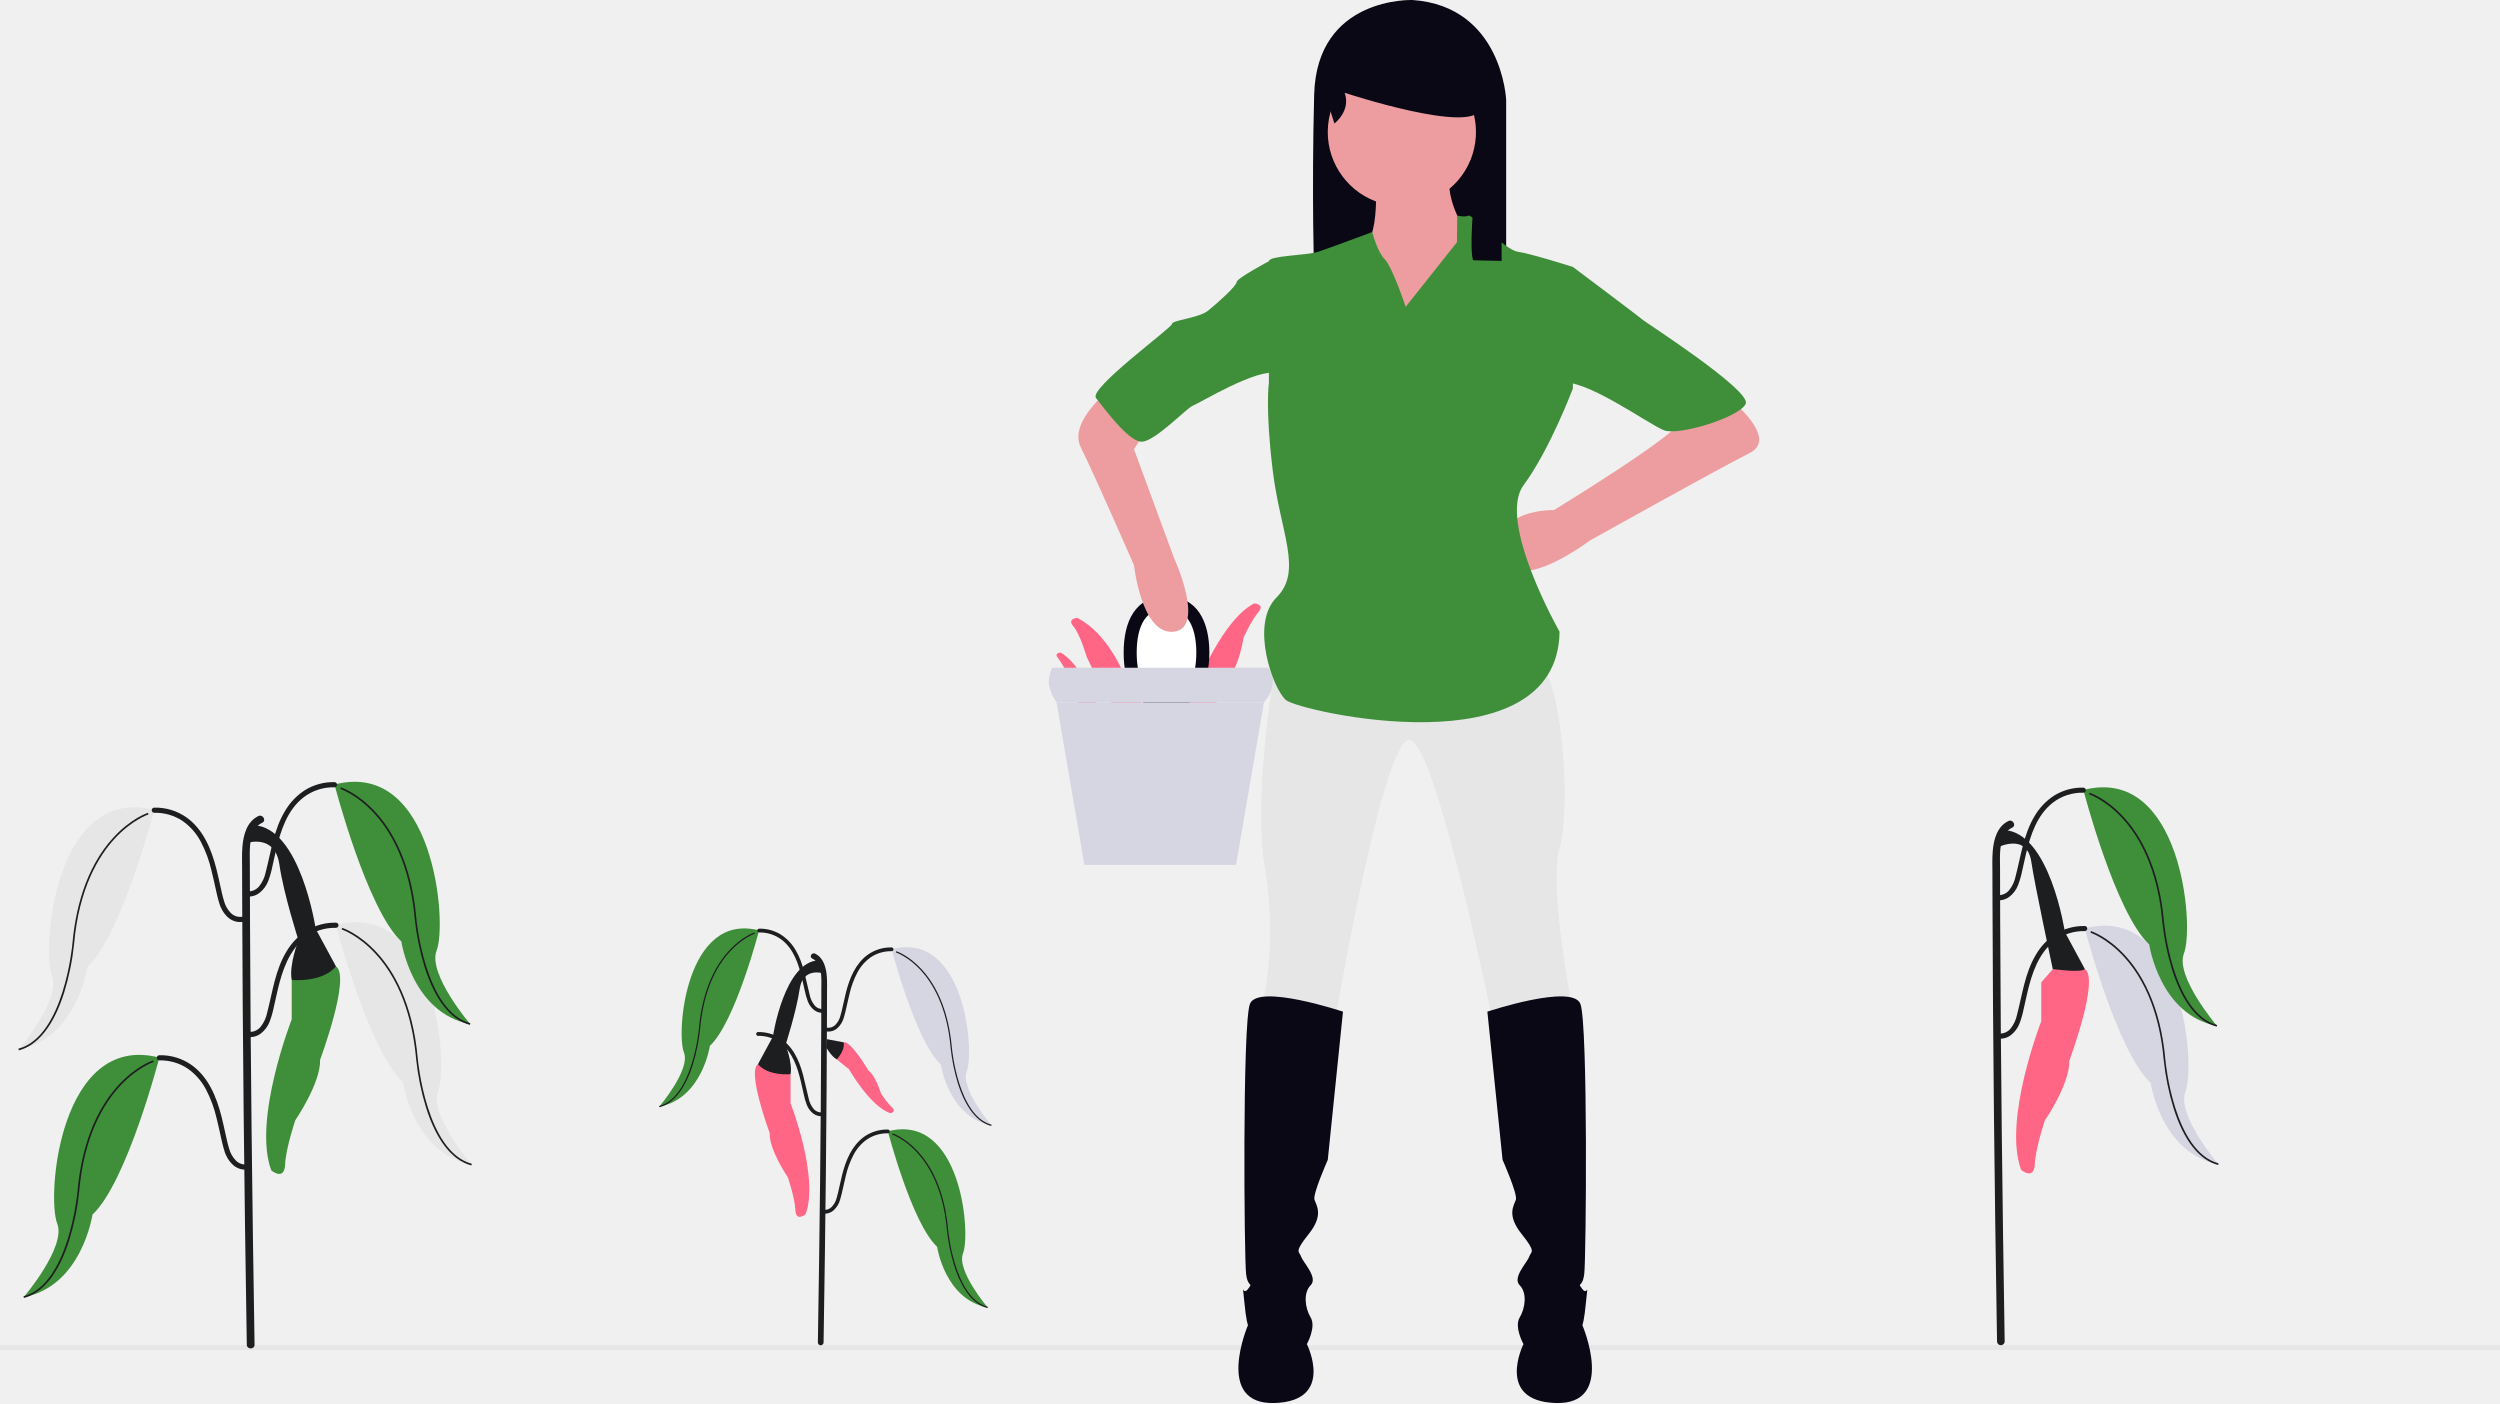
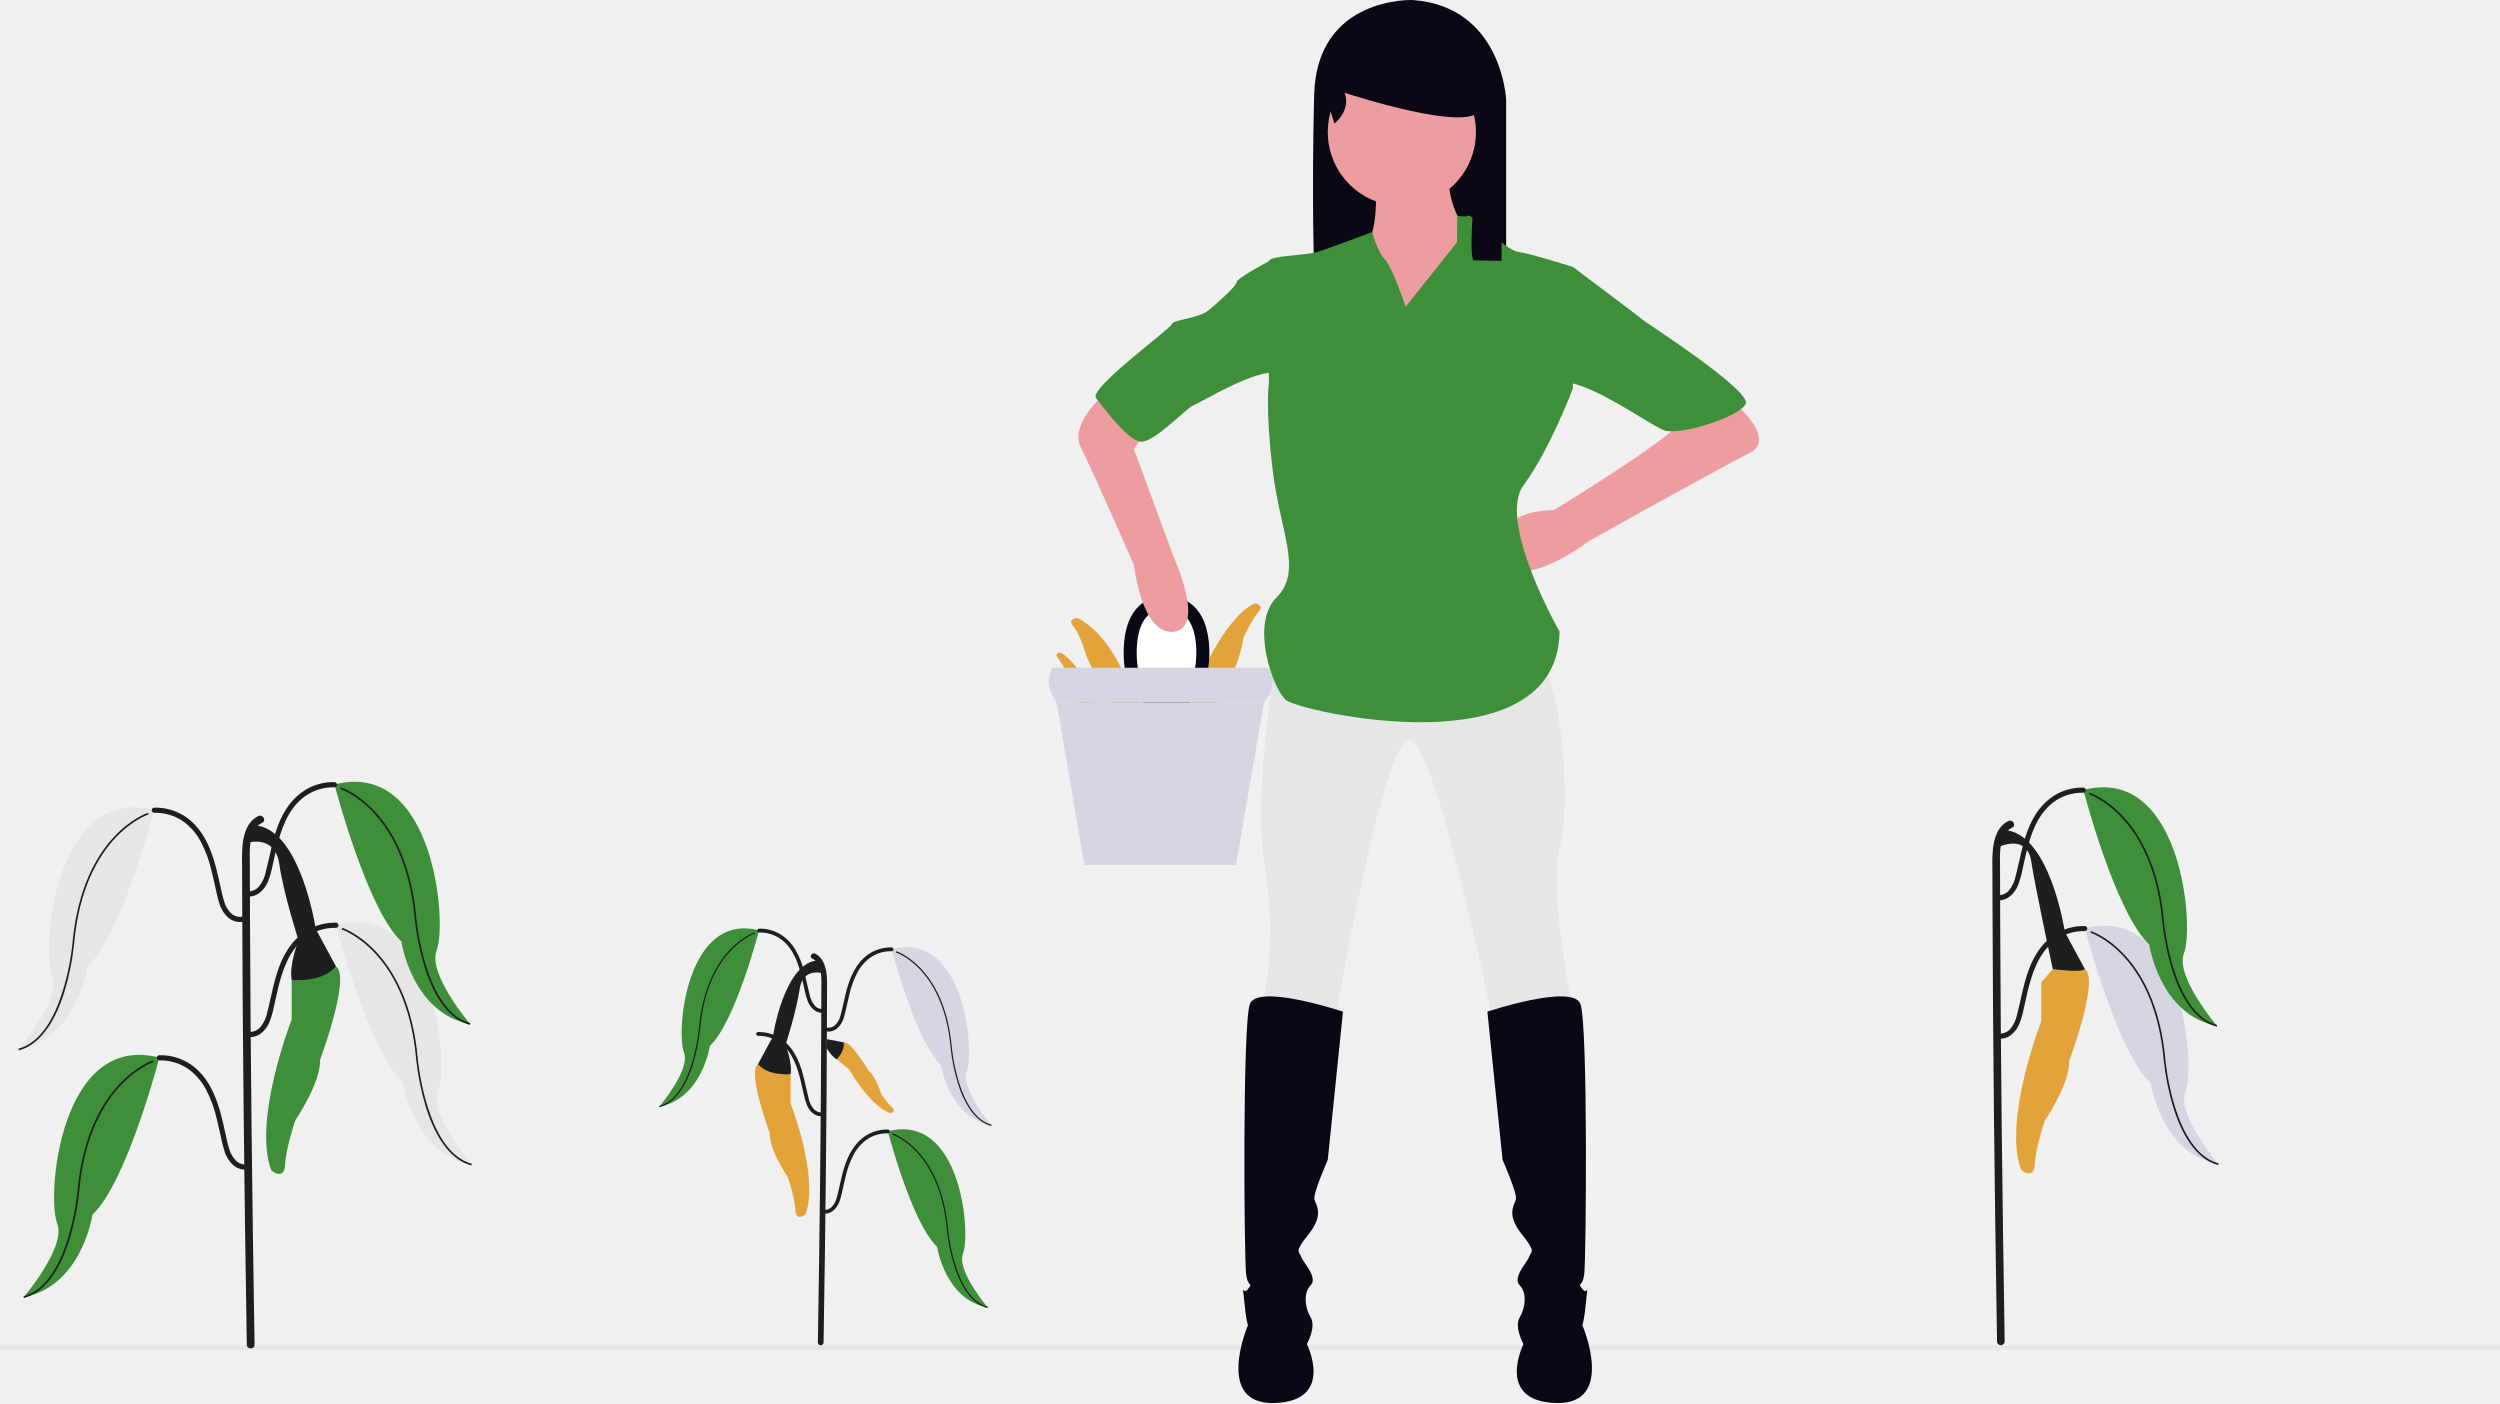
<svg xmlns="http://www.w3.org/2000/svg" width="960" height="538.769" viewBox="0 0 960 538.769">
  <g transform="translate(-476 -262.593)">
    <rect width="960" height="1.853" transform="translate(476 779.151)" fill="#e6e6e6" />
-     <path d="M6.187,0,3.221,3.381v9.451S-2.851,28.573,1.679,40.6c0,0,3.123,2.614,3.3-1.394S9.211,27.23,9.211,27.23,17.446,2.549,13.82.142L6.187,0Z" transform="translate(918.579 528.418) rotate(137)" fill="#ff6584" />
-     <path d="M9.419,51.692l-3.078-3.51V38.373S-3.422,13.349,1.28.869c0,0,3.241-2.713,3.429,1.447S7.249,13.349,7.249,13.349s6.33,9.224,6.149,15.012c0,0,7.707,20.685,3.944,23.184l-7.923.147Z" transform="translate(957.304 492.801) rotate(43)" fill="#ff6584" />
-     <path d="M5.779,0,3.891,2.153V8.172S-2.1,23.525.786,31.182c0,0,1.989,1.665,2.1-.888a32.486,32.486,0,0,1,1.558-6.769s3.884-5.659,3.773-9.21c0,0,4.729-12.692,2.42-14.225L5.779,0Z" transform="translate(905.036 535.45) rotate(137)" fill="#ff6584" />
+     <path d="M6.187,0,3.221,3.381v9.451S-2.851,28.573,1.679,40.6c0,0,3.123,2.614,3.3-1.394S9.211,27.23,9.211,27.23,17.446,2.549,13.82.142L6.187,0Z" transform="translate(918.579 528.418) rotate(137)" fill="#E3A33B" />
+     <path d="M9.419,51.692l-3.078-3.51V38.373S-3.422,13.349,1.28.869c0,0,3.241-2.713,3.429,1.447S7.249,13.349,7.249,13.349s6.33,9.224,6.149,15.012c0,0,7.707,20.685,3.944,23.184l-7.923.147Z" transform="translate(957.304 492.801) rotate(43)" fill="#E3A33B" />
+     <path d="M5.779,0,3.891,2.153V8.172S-2.1,23.525.786,31.182c0,0,1.989,1.665,2.1-.888a32.486,32.486,0,0,1,1.558-6.769s3.884-5.659,3.773-9.21c0,0,4.729-12.692,2.42-14.225L5.779,0Z" transform="translate(905.036 535.45) rotate(137)" fill="#E3A33B" />
    <g transform="translate(878.709 491.584)">
      <g transform="translate(11.576 0)" fill="#fff">
        <path d="M 33.53 40.798 C 31.053 40.798 28.888 40.321 27.094 39.382 C 25.456 38.523 24.068 37.244 22.968 35.579 C 20.83 32.343 19.701 27.526 19.701 21.649 C 19.701 15.771 20.83 10.954 22.968 7.719 C 24.068 6.054 25.456 4.774 27.094 3.916 C 28.888 2.976 31.053 2.5 33.53 2.5 C 36.012 2.5 38.194 2.978 40.014 3.921 C 41.682 4.785 43.101 6.071 44.231 7.741 C 46.44 11.007 47.607 15.816 47.607 21.649 C 47.607 27.482 46.44 32.291 44.231 35.556 C 43.101 37.227 41.682 38.512 40.014 39.377 C 38.194 40.319 36.012 40.798 33.53 40.798 Z" stroke="none" />
        <path d="M 33.53 5 C 29.593 5 26.9 6.302 25.054 9.097 C 23.187 11.922 22.201 16.263 22.201 21.649 C 22.201 27.035 23.187 31.375 25.054 34.201 C 26.9 36.996 29.593 38.298 33.53 38.298 C 35.608 38.298 37.403 37.914 38.864 37.157 C 40.176 36.477 41.254 35.495 42.16 34.156 C 44.088 31.305 45.107 26.981 45.107 21.649 C 45.107 16.317 44.088 11.992 42.16 9.142 C 41.254 7.802 40.176 6.82 38.864 6.141 C 37.403 5.384 35.608 5 33.53 5 M 33.53 -3.814697265625e-06 C 45.486 -3.814697265625e-06 50.107 9.692 50.107 21.649 C 50.107 33.605 45.486 43.298 33.53 43.298 C 21.574 43.298 17.201 33.605 17.201 21.649 C 17.201 9.692 21.574 -3.814697265625e-06 33.53 -3.814697265625e-06 Z" stroke="none" fill="#090814" />
      </g>
      <path d="M152.871,107.93l-1.07,6.24-9.637,56.175H83.917L74.28,114.17l-1.07-6.24h79.661" transform="translate(-70.22 -67.236)" fill="#d6d6e3" />
      <path d="M147.823,65s2.276,3.157,1.869,6.476-3.5,6.8-3.5,6.8H66.532a17.64,17.64,0,0,1-2.927-6.8A12.286,12.286,0,0,1,64.9,65h82.921" transform="translate(-63.542 -37.583)" fill="#d6d6e3" />
    </g>
    <path d="M852.412,259.417s-36.864-1.494-37.86,36.366,0,70.241,0,70.241H888.28V297.776S886.786,261.908,852.412,259.417Z" transform="translate(166.085 3.184)" fill="#090814" />
    <path d="M21.359,194.787S6.041,159.765.934,149.557s12.4-23.347,12.4-23.347l13.13,16.05-5.108,8.023,15.318,41.584s12.4,26.991,0,28.451a8.013,8.013,0,0,1-.96.059C24.128,220.376,21.359,194.787,21.359,194.787Zm141.529-4.38c-3.647-17.5,19.7-16.779,19.7-16.779s46.69-28.453,48.878-34.29,18.238-8.753,18.238-8.753,19.7,15.322,8.023,21.156S196.443,185.3,196.443,185.3s-15.544,11.755-25.587,11.755C166.967,197.057,163.906,195.295,162.887,190.407Zm-51.066-84.622S101.606,74.411,108.9,72.225c4.177-1.254,5.245-9.919,5.4-17.1a28.458,28.458,0,1,1,28.192-4.858c1.042,9.625,8,19.036,8,19.036l7.3,9.486L141,112.349Z" transform="translate(890.098 284.842)" fill="#ed9da0" />
    <path d="M798.511,532s-9.484,51.8-4.377,80.977a144.4,144.4,0,0,1-1.459,54.714l28.452,2.918s18.238-107.97,28.452-107.24,32.1,108.7,32.1,108.7l30.64-4.377s-9.484-48.149-5.107-62.739,1.459-67.116-9.484-72.953S798.511,532,798.511,532Z" transform="translate(167.661 -16.623)" fill="#e6e6e6" />
    <path d="M823.353,678.173s-32.829-10.943-35.747-2.918-2.189,97.757-1.459,103.593,2.918,2.918.729,5.836-2.189-3.648-1.459,4.377,1.459,9.484,1.459,9.484-13.131,30.64,10.213,29.911,12.4-22.615,12.4-22.615,3.648-6.566,1.459-10.213-2.918-9.484,0-12.4-2.918-8.754-3.648-10.943-2.918-1.459,2.918-8.754,2.918-10.943,2.189-13.132,5.107-15.32,5.107-15.32Z" transform="translate(168.352 -27.107)" fill="#090814" />
    <path d="M886.365,678.173s32.829-10.943,35.747-2.918,2.188,97.757,1.459,103.593-2.918,2.918-.729,5.836,2.188-3.648,1.459,4.377-1.459,9.484-1.459,9.484,13.131,30.64-10.213,29.911-12.4-22.615-12.4-22.615-3.648-6.566-1.459-10.213,2.918-9.484,0-12.4,2.918-8.754,3.648-10.943,2.918-1.459-2.918-8.754-2.918-10.943-2.189-13.132-5.107-15.32-5.107-15.32Z" transform="translate(160.784 -27.107)" fill="#090814" />
    <path d="M848.211,383.781s-5.107-15.32-8.025-18.238-4.811-10.469-4.811-10.469-16.345,6.092-20.722,7.551-18.968,1.459-18.968,3.648v46.69s-1.459,9.484,1.459,33.558,11.672,38.665,1.459,48.878-1.459,35.017,3.648,39.394S906.573,561.785,907.3,508.53c0,0-24.074-42.313-13.861-56.174s18.968-37.206,18.968-37.206v-46.69s-16.05-5.107-21.156-5.836-17.509-14.591-18.968-13.861-4.279-.028-4.279-.028l-.1,10.241Z" transform="translate(167.569 -3.369)" fill="#3f8f3a" />
    <path d="M800.771,371.308l-10.213-3.648s-12.4,6.566-12.4,8.025-7.3,8.025-10.943,10.943-13.861,3.648-13.861,5.107-32.1,24.8-29.181,28.452,12.4,16.779,17.509,16.779,17.509-13.132,19.7-13.861,24.8-14.591,32.1-12.4S800.771,371.308,800.771,371.308Z" transform="translate(172.696 -4.758)" fill="#3f8f3a" />
    <path d="M906.834,372.941l13.861-2.918s26.263,19.7,26.992,20.427,41.583,26.992,39.394,32.1-25.533,12.4-31.37,10.213-30.64-20.427-40.124-18.238S906.834,372.941,906.834,372.941Z" transform="translate(159.284 -4.931)" fill="#3f8f3a" />
    <path d="M879.039,301.959c3.463-14.547,2.047-18.41,2.047-18.41l-44.336-10.96-15.443,14.945v15.443l1.559,4.818s6.412-4.818,3.921-11.793C826.787,296,876.549,312.421,879.039,301.959Z" transform="translate(165.557 2.217)" fill="#090814" />
    <path d="M883.873,295.16l-4.2,4.495c6.624.08-2.2,53.39.73,62.01l10.943.249V290.9Z" transform="translate(161.275 0.873)" fill="#090814" />
    <path d="M184.761,282.749,180,288.175v15.166s-15.1,38.691-7.825,57.986c0,0,5.011,4.195,5.3-2.237s3.926-17.058,3.926-17.058,9.787-14.262,9.508-23.21c0,0,11.917-31.982,6.1-35.845l-12.25-.228Z" transform="translate(408.011 350.71)" fill="#3f8f3a" />
    <path d="M161.217,400.1q-.338-20.542-.626-41.085t-.513-41.069q-.226-20.532-.383-41.064t-.234-41.071q-.038-10.271-.055-20.541c-.007-4.392-.493-10.091,2.43-13.777a6.56,6.56,0,0,1,2.328-1.815c1.72-.839.214-3.4-1.5-2.568-4.444,2.167-5.753,7.293-6.114,11.829-.225,2.838-.119,5.7-.114,8.547q.01,5.236.025,10.472.061,20.839.207,41.677.145,20.935.366,41.87.218,20.836.5,41.672t.621,41.686q.042,2.619.085,5.238c.031,1.912,3.005,1.918,2.974,0h0Z" transform="translate(412.533 378.852)" fill="#1d1e20" />
    <path d="M210.1,259.043s12.4,47.788,25.661,60.2c0,0,4.052,27.546,26.406,31.7,0,0-16.392-19.3-12.863-28.243,4.195-10.626-1.119-73.545-39.15-63.758" transform="translate(394.925 358.856)" fill="#e6e6e6" />
    <path d="M158.731,301.923a6.735,6.735,0,0,0,5.385-1.229,10.519,10.519,0,0,0,3.439-4.634,36.128,36.128,0,0,0,1.647-5.84c.476-2.09.922-4.186,1.416-6.272,1.736-7.329,4.3-15.193,10.5-20a18.731,18.731,0,0,1,11.9-3.854.992.992,0,0,0,0-1.983,20.706,20.706,0,0,0-11.349,3.058,23.807,23.807,0,0,0-7.714,8.089c-4.291,7.131-5.294,15.439-7.358,23.347a12.791,12.791,0,0,1-2.531,5.5,5.276,5.276,0,0,1-4.8,1.9,1.014,1.014,0,0,0-1.219.692,1,1,0,0,0,.692,1.219h0Z" transform="translate(412.009 358.791)" fill="#1d1e20" />
    <path d="M263.148,352.3c-7.433-1.974-13.459-9.677-17.428-22.277a98.137,98.137,0,0,1-3.789-18.562c-1.032-11.908-4.59-28.611-15.678-40.561-6.611-7.125-12.835-9.188-12.9-9.208l.2-.629c.26.084,6.451,2.137,13.179,9.388,6.19,6.672,13.966,19.192,15.852,40.954.031.356,3.261,35.617,20.729,40.257Z" transform="translate(393.857 357.823)" fill="#1d1e20" />
    <path d="M209.265,178.734s12.4,47.788,25.661,60.2c0,0,4.052,27.545,26.406,31.7,0,0-16.392-19.3-12.863-28.243,4.195-10.626-1.119-73.545-39.15-63.758" transform="translate(395.198 385.195)" fill="#3f8f3a" />
    <path d="M157.9,221.615a6.735,6.735,0,0,0,5.385-1.229,10.519,10.519,0,0,0,3.439-4.634,36.129,36.129,0,0,0,1.647-5.84c.476-2.09.922-4.186,1.416-6.272,1.736-7.329,4.3-15.193,10.5-20a18.731,18.731,0,0,1,11.9-3.854.992.992,0,0,0,0-1.983,20.706,20.706,0,0,0-11.349,3.058,23.807,23.807,0,0,0-7.714,8.089c-4.291,7.131-5.294,15.439-7.358,23.347a12.792,12.792,0,0,1-2.531,5.5,5.276,5.276,0,0,1-4.8,1.9,1.014,1.014,0,0,0-1.219.692,1,1,0,0,0,.692,1.219Z" transform="translate(412.282 385.13)" fill="#1d1e20" />
    <path d="M262.315,271.987c-7.433-1.974-13.459-9.677-17.428-22.276a98.139,98.139,0,0,1-3.789-18.562c-1.032-11.908-4.59-28.611-15.678-40.561-6.611-7.125-12.835-9.188-12.9-9.208l.2-.629c.26.084,6.451,2.137,13.179,9.388,6.19,6.672,13.966,19.192,15.852,40.954.031.356,3.262,35.617,20.729,40.257Z" transform="translate(394.129 384.162)" fill="#1d1e20" />
    <path d="M83.734,334.775s-12.4,47.788-25.661,60.2c0,0-4.052,27.545-26.406,31.7,0,0,16.392-19.3,12.863-28.243-4.195-10.626,1.119-73.545,39.15-63.758" transform="translate(453.444 334.018)" fill="#3f8f3a" />
    <path d="M142.431,375.743a5.047,5.047,0,0,1-4.351-1.447,10.313,10.313,0,0,1-2.6-4.606c-.607-1.947-1.016-3.96-1.459-5.948-.477-2.142-.944-4.287-1.485-6.414-1.883-7.4-4.952-15-11.343-19.638a20.6,20.6,0,0,0-12.517-3.842.992.992,0,0,0,0,1.983,18.8,18.8,0,0,1,10.822,3.091,22.5,22.5,0,0,1,7.061,8,45.837,45.837,0,0,1,4.122,11.166c.53,2.1.99,4.223,1.462,6.34.447,2.005.858,4.038,1.488,6a11.762,11.762,0,0,0,3.336,5.536,7,7,0,0,0,5.991,1.7.992.992,0,1,0-.527-1.912h0Z" transform="translate(428.501 333.953)" fill="#1d1e20" />
    <path d="M31.71,428.028l-.17-.639c17.467-4.64,20.7-39.9,20.729-40.257,1.041-12.012,4.636-28.867,15.852-40.954,6.728-7.25,12.919-9.3,13.179-9.388l.2.629c-.062.02-6.316,2.1-12.928,9.242-6.107,6.6-13.779,18.98-15.647,40.528a98.141,98.141,0,0,1-3.789,18.562c-3.969,12.6-10,20.3-17.428,22.277Z" transform="translate(453.485 332.985)" fill="#1d1e20" />
    <path d="M80.821,193.3s-12.4,47.788-25.661,60.2c0,0-4.052,27.545-26.406,31.7,0,0,16.392-19.3,12.863-28.244-4.195-10.626,1.119-73.545,39.15-63.758" transform="translate(454.399 380.418)" fill="#e6e6e6" />
    <path d="M139.518,234.267a5.047,5.047,0,0,1-4.351-1.447,10.314,10.314,0,0,1-2.6-4.606c-.607-1.947-1.016-3.96-1.459-5.948-.477-2.142-.944-4.287-1.485-6.414-1.883-7.4-4.952-15-11.343-19.638a20.6,20.6,0,0,0-12.517-3.842.992.992,0,0,0,0,1.983,18.8,18.8,0,0,1,10.822,3.091,22.5,22.5,0,0,1,7.061,8,45.837,45.837,0,0,1,4.122,11.166c.53,2.1.99,4.223,1.462,6.34.447,2.005.858,4.038,1.488,6a11.762,11.762,0,0,0,3.336,5.536,7,7,0,0,0,5.991,1.7.992.992,0,1,0-.527-1.912Z" transform="translate(429.457 380.353)" fill="#1d1e20" />
    <path d="M28.8,286.551l-.17-.639c17.47-4.641,20.7-39.9,20.729-40.257,1.041-12.012,4.636-28.867,15.852-40.954,6.728-7.25,12.919-9.3,13.179-9.388l.2.629c-.062.02-6.316,2.1-12.928,9.241-6.107,6.6-13.779,18.98-15.647,40.528a98.141,98.141,0,0,1-3.789,18.562c-3.969,12.6-10,20.3-17.428,22.277Z" transform="translate(454.44 379.385)" fill="#1d1e20" />
    <path d="M159.477,209.185s10.571-3.411,12.255,8.2,7.364,29.191,7.364,29.191-3.733,9.488-2.609,15.247c0,0,11.642,1.181,17.009-5.2l-7.787-14.4s-5.859-39.312-24.037-39.833l-2.195,6.8h0Z" transform="translate(411.527 377.068)" fill="#1d1e20" />
-     <path d="M180.386,282.749l3.5,3.992V297.9s11.1,28.46,5.756,42.652c0,0-3.686,3.085-3.9-1.646s-2.888-12.547-2.888-12.547-7.2-10.49-6.994-17.072c0,0-8.766-23.525-4.486-26.367l9.011-.168Z" transform="translate(595.686 388.328)" fill="#ff6584" />
+     <path d="M180.386,282.749l3.5,3.992V297.9s11.1,28.46,5.756,42.652c0,0-3.686,3.085-3.9-1.646s-2.888-12.547-2.888-12.547-7.2-10.49-6.994-17.072c0,0-8.766-23.525-4.486-26.367l9.011-.168Z" transform="translate(595.686 388.328)" fill="#E3A33B" />
    <path d="M159.134,346.375q.248-15.11.46-30.22t.378-30.209q.166-15.1.281-30.205t.172-30.21q.028-7.555.041-15.109c.005-3.231.363-7.422-1.788-10.134a4.826,4.826,0,0,0-1.712-1.335c-1.265-.617-.158-2.5,1.1-1.889,3.269,1.594,4.232,5.365,4.5,8.7.166,2.088.088,4.195.084,6.287q-.007,3.852-.019,7.7-.045,15.328-.152,30.656-.107,15.4-.269,30.8-.161,15.326-.369,30.652t-.457,30.663q-.031,1.926-.063,3.853a1.094,1.094,0,0,1-2.188,0h0Z" transform="translate(630.928 431.719)" fill="#1d1e20" />
    <path d="M183.927,290.337a4.954,4.954,0,0,1-3.961-.9,7.738,7.738,0,0,1-2.53-3.408,26.573,26.573,0,0,1-1.211-4.3c-.35-1.537-.678-3.079-1.042-4.613-1.277-5.391-3.164-11.175-7.723-14.708a13.778,13.778,0,0,0-8.75-2.835.73.73,0,0,1,0-1.458,15.23,15.23,0,0,1,8.348,2.25,17.512,17.512,0,0,1,5.674,5.95c3.156,5.245,3.894,11.356,5.412,17.173a9.408,9.408,0,0,0,1.862,4.045,3.881,3.881,0,0,0,3.533,1.4.746.746,0,0,1,.9.509.737.737,0,0,1-.509.9Z" transform="translate(608.35 400.788)" fill="#1d1e20" />
    <path d="M247.563,178.436s-9.12,35.151-18.875,44.279c0,0-2.981,20.261-19.423,23.321,0,0,12.057-14.2,9.462-20.775-3.085-7.816.823-54.1,28.8-46.9" transform="translate(519.908 441.497)" fill="#3f8f3a" />
    <path d="M183.094,210.028a4.954,4.954,0,0,1-3.961-.9,7.737,7.737,0,0,1-2.53-3.408,26.575,26.575,0,0,1-1.211-4.3c-.35-1.537-.678-3.079-1.042-4.613-1.277-5.391-3.164-11.175-7.723-14.708a13.778,13.778,0,0,0-8.75-2.835.73.73,0,0,1,0-1.458,15.231,15.231,0,0,1,8.348,2.25A17.512,17.512,0,0,1,171.9,186c3.156,5.245,3.894,11.356,5.412,17.173a9.409,9.409,0,0,0,1.862,4.045,3.881,3.881,0,0,0,3.533,1.4.746.746,0,0,1,.9.509.737.737,0,0,1-.509.9Z" transform="translate(609.594 441.398)" fill="#1d1e20" />
    <path d="M212.648,247.861c5.467-1.452,9.9-7.118,12.82-16.386a72.183,72.183,0,0,0,2.787-13.654c.759-8.759,3.376-21.045,11.532-29.835,4.863-5.241,9.441-6.759,9.487-6.773l-.149-.463c-.191.062-4.745,1.572-9.694,6.905-4.553,4.907-10.273,14.117-11.66,30.124-.022.262-2.4,26.2-15.247,29.611Z" transform="translate(516.588 439.907)" fill="#1d1e20" />
    <path d="M31.667,334.476s9.12,35.151,18.875,44.279c0,0,2.981,20.261,19.423,23.321,0,0-12.057-14.2-9.462-20.775,3.085-7.816-.823-54.1-28.8-46.9" transform="translate(785.298 362.59)" fill="#3f8f3a" />
    <path d="M108.64,364.663a3.712,3.712,0,0,0,3.2-1.064,7.586,7.586,0,0,0,1.913-3.388c.447-1.432.747-2.912,1.073-4.375.351-1.576.694-3.153,1.092-4.718,1.385-5.445,3.643-11.036,8.343-14.445a15.153,15.153,0,0,1,9.207-2.826.73.73,0,0,1,0,1.458,13.826,13.826,0,0,0-7.961,2.273,16.553,16.553,0,0,0-5.194,5.881,33.715,33.715,0,0,0-3.032,8.213c-.39,1.547-.728,3.106-1.075,4.663-.329,1.475-.631,2.97-1.095,4.41a8.652,8.652,0,0,1-2.454,4.072,5.148,5.148,0,0,1-4.407,1.252.729.729,0,1,1,.388-1.406h0Z" transform="translate(683.496 362.492)" fill="#1d1e20" />
    <path d="M68.166,403.9l.125-.47c-12.848-3.413-15.225-29.35-15.247-29.611-.766-8.835-3.41-21.233-11.66-30.124-4.949-5.333-9.5-6.844-9.694-6.905l-.149.463c.046.015,4.646,1.545,9.51,6.8,4.492,4.851,10.136,13.961,11.509,29.811a72.189,72.189,0,0,0,2.787,13.653C58.266,396.783,62.7,402.449,68.166,403.9Z" transform="translate(787.034 361)" fill="#1d1e20" />
    <path d="M28.754,193s9.12,35.151,18.875,44.279c0,0,2.981,20.261,19.423,23.321,0,0-12.057-14.2-9.462-20.775,3.085-7.816-.823-54.1-28.8-46.9" transform="translate(789.651 434.132)" fill="#d6d6e3" />
    <path d="M105.727,223.186a3.712,3.712,0,0,0,3.2-1.064,7.586,7.586,0,0,0,1.913-3.388c.447-1.432.747-2.912,1.073-4.375.351-1.576.694-3.153,1.092-4.718,1.385-5.445,3.643-11.036,8.343-14.445a15.152,15.152,0,0,1,9.207-2.826.73.73,0,0,1,0,1.458,13.826,13.826,0,0,0-7.96,2.273,16.552,16.552,0,0,0-5.194,5.881,33.714,33.714,0,0,0-3.032,8.213c-.39,1.547-.728,3.106-1.075,4.663-.329,1.475-.631,2.97-1.095,4.41a8.652,8.652,0,0,1-2.454,4.072,5.148,5.148,0,0,1-4.407,1.252.729.729,0,1,1,.388-1.406h0Z" transform="translate(687.848 434.033)" fill="#1d1e20" />
    <path d="M65.253,262.425l.125-.47c-12.851-3.413-15.225-29.35-15.247-29.611-.766-8.835-3.41-21.233-11.66-30.124-4.949-5.333-9.5-6.844-9.694-6.905l-.149.463c.046.015,4.646,1.545,9.51,6.8,4.492,4.851,10.136,13.961,11.509,29.811a72.189,72.189,0,0,0,2.787,13.653C55.353,255.306,59.786,260.973,65.253,262.425Z" transform="translate(791.387 432.54)" fill="#1d1e20" />
    <path d="M184.5,207.386s-7.776-2.509-9.014,6.028-5.417,21.472-5.417,21.472,2.746,6.979,1.919,11.215c0,0-8.564.869-12.511-3.824l5.728-10.6s4.31-28.916,17.681-29.3l1.614,5Z" transform="translate(607.584 428.967)" fill="#1d1e20" />
-     <path d="M184.537,282.749l-4.686,5.343v14.933s-14.863,38.1-7.7,57.094c0,0,4.934,4.13,5.22-2.2s3.866-16.8,3.866-16.8,9.637-14.042,9.361-22.853c0,0,11.733-31.49,6-35.294l-12.062-.224Z" transform="translate(1079.987 351.734)" fill="#ff6584" />
+     <path d="M184.537,282.749l-4.686,5.343v14.933s-14.863,38.1-7.7,57.094c0,0,4.934,4.13,5.22-2.2s3.866-16.8,3.866-16.8,9.637-14.042,9.361-22.853c0,0,11.733-31.49,6-35.294l-12.062-.224Z" transform="translate(1079.987 351.734)" fill="#E3A33B" />
    <path d="M161.143,396.972q-.332-20.226-.616-40.453t-.505-40.437q-.222-20.216-.377-40.433t-.23-40.439q-.038-10.113-.054-20.225c-.007-4.324-.485-9.935,2.393-13.565a6.459,6.459,0,0,1,2.292-1.787c1.693-.826.211-3.352-1.478-2.528-4.376,2.134-5.665,7.181-6.019,11.647-.222,2.794-.117,5.615-.112,8.415q.01,5.156.025,10.311.06,20.518.2,41.036.143,20.613.36,41.226.215,20.516.494,41.031t.611,41.045q.042,2.579.084,5.157a1.465,1.465,0,0,0,2.928,0h0Z" transform="translate(1084.653 380.765)" fill="#1d1e20" />
    <path d="M210.1,259.026S222.3,306.079,235.363,318.3c0,0,3.99,27.122,26,31.217,0,0-16.14-19.008-12.665-27.809,4.13-10.463-1.1-72.414-38.547-62.777" transform="translate(1066.489 360.139)" fill="#d6d6e3" />
    <path d="M158.72,301.249a6.631,6.631,0,0,0,5.3-1.21,10.357,10.357,0,0,0,3.386-4.562,35.575,35.575,0,0,0,1.621-5.751c.469-2.057.908-4.122,1.394-6.175,1.709-7.217,4.235-14.959,10.337-19.688a18.442,18.442,0,0,1,11.713-3.8.977.977,0,0,0,0-1.952,20.387,20.387,0,0,0-11.174,3.011,23.441,23.441,0,0,0-7.6,7.964c-4.225,7.021-5.213,15.2-7.245,22.988a12.594,12.594,0,0,1-2.492,5.415,5.2,5.2,0,0,1-4.729,1.873,1,1,0,0,0-1.2.682.986.986,0,0,0,.682,1.2Z" transform="translate(1084.112 360.072)" fill="#1d1e20" />
    <path d="M262.381,350.893c-7.318-1.944-13.252-9.528-17.16-21.934a96.629,96.629,0,0,1-3.731-18.277c-1.016-11.725-4.519-28.171-15.436-39.937-6.509-7.015-12.638-9.047-12.7-9.067l.2-.619c.256.082,6.352,2.1,12.976,9.243,6.1,6.569,13.751,18.9,15.608,40.324.03.35,3.211,35.069,20.41,39.638Z" transform="translate(1065.387 359.074)" fill="#1d1e20" />
    <path d="M209.265,178.717s12.207,47.053,25.266,59.272c0,0,3.99,27.122,26,31.217,0,0-16.14-19.008-12.665-27.809,4.13-10.463-1.1-72.414-38.547-62.777" transform="translate(1066.771 387.307)" fill="#3f8f3a" />
    <path d="M157.888,220.941a6.631,6.631,0,0,0,5.3-1.21,10.358,10.358,0,0,0,3.386-4.562,35.574,35.574,0,0,0,1.621-5.751c.469-2.057.908-4.122,1.394-6.175,1.709-7.217,4.235-14.959,10.337-19.688a18.442,18.442,0,0,1,11.713-3.8.977.977,0,0,0,0-1.952,20.388,20.388,0,0,0-11.174,3.011,23.441,23.441,0,0,0-7.6,7.964c-4.225,7.021-5.213,15.2-7.245,22.988a12.6,12.6,0,0,1-2.492,5.415,5.2,5.2,0,0,1-4.729,1.873,1,1,0,0,0-1.2.682.986.986,0,0,0,.682,1.2Z" transform="translate(1084.394 387.238)" fill="#1d1e20" />
    <path d="M261.549,270.584c-7.318-1.944-13.252-9.528-17.16-21.934a96.627,96.627,0,0,1-3.731-18.277c-1.016-11.725-4.519-28.171-15.436-39.937-6.509-7.015-12.638-9.047-12.7-9.067l.2-.619c.256.082,6.352,2.1,12.976,9.243,6.1,6.569,13.751,18.9,15.608,40.324.03.35,3.211,35.069,20.41,39.638Z" transform="translate(1065.668 386.243)" fill="#1d1e20" />
    <path d="M159.477,209.08s11.294-5.817,12.952,5.611c1.253,8.64,8.216,41.094,8.216,41.094s11.038,1.533,12.327,0L185.305,241.6s-5.769-38.707-23.667-39.22l-2.161,6.7h0Z" transform="translate(1083.614 378.925)" fill="#1d1e20" />
-     <path d="M5.779,0,3.891,2.153V8.172S-2.1,23.525.786,31.182c0,0,1.989,1.665,2.1-.888a32.486,32.486,0,0,1,1.558-6.769s3.884-5.659,3.773-9.21c0,0,4.729-12.692,2.42-14.225L5.779,0Z" transform="matrix(0.629, -0.777, 0.777, 0.629, 793.19, 671.058)" fill="#ff6584" />
+     <path d="M5.779,0,3.891,2.153V8.172S-2.1,23.525.786,31.182c0,0,1.989,1.665,2.1-.888a32.486,32.486,0,0,1,1.558-6.769s3.884-5.659,3.773-9.21c0,0,4.729-12.692,2.42-14.225L5.779,0Z" transform="matrix(0.629, -0.777, 0.777, 0.629, 793.19, 671.058)" fill="#E3A33B" />
    <path d="M1.119,1.729S-.362,5.494.084,7.779c0,0,4.62.469,6.75-2.063L3.744,0Z" transform="matrix(0.629, -0.777, 0.777, 0.629, 791.214, 664.559)" fill="#1d1e20" />
  </g>
</svg>
